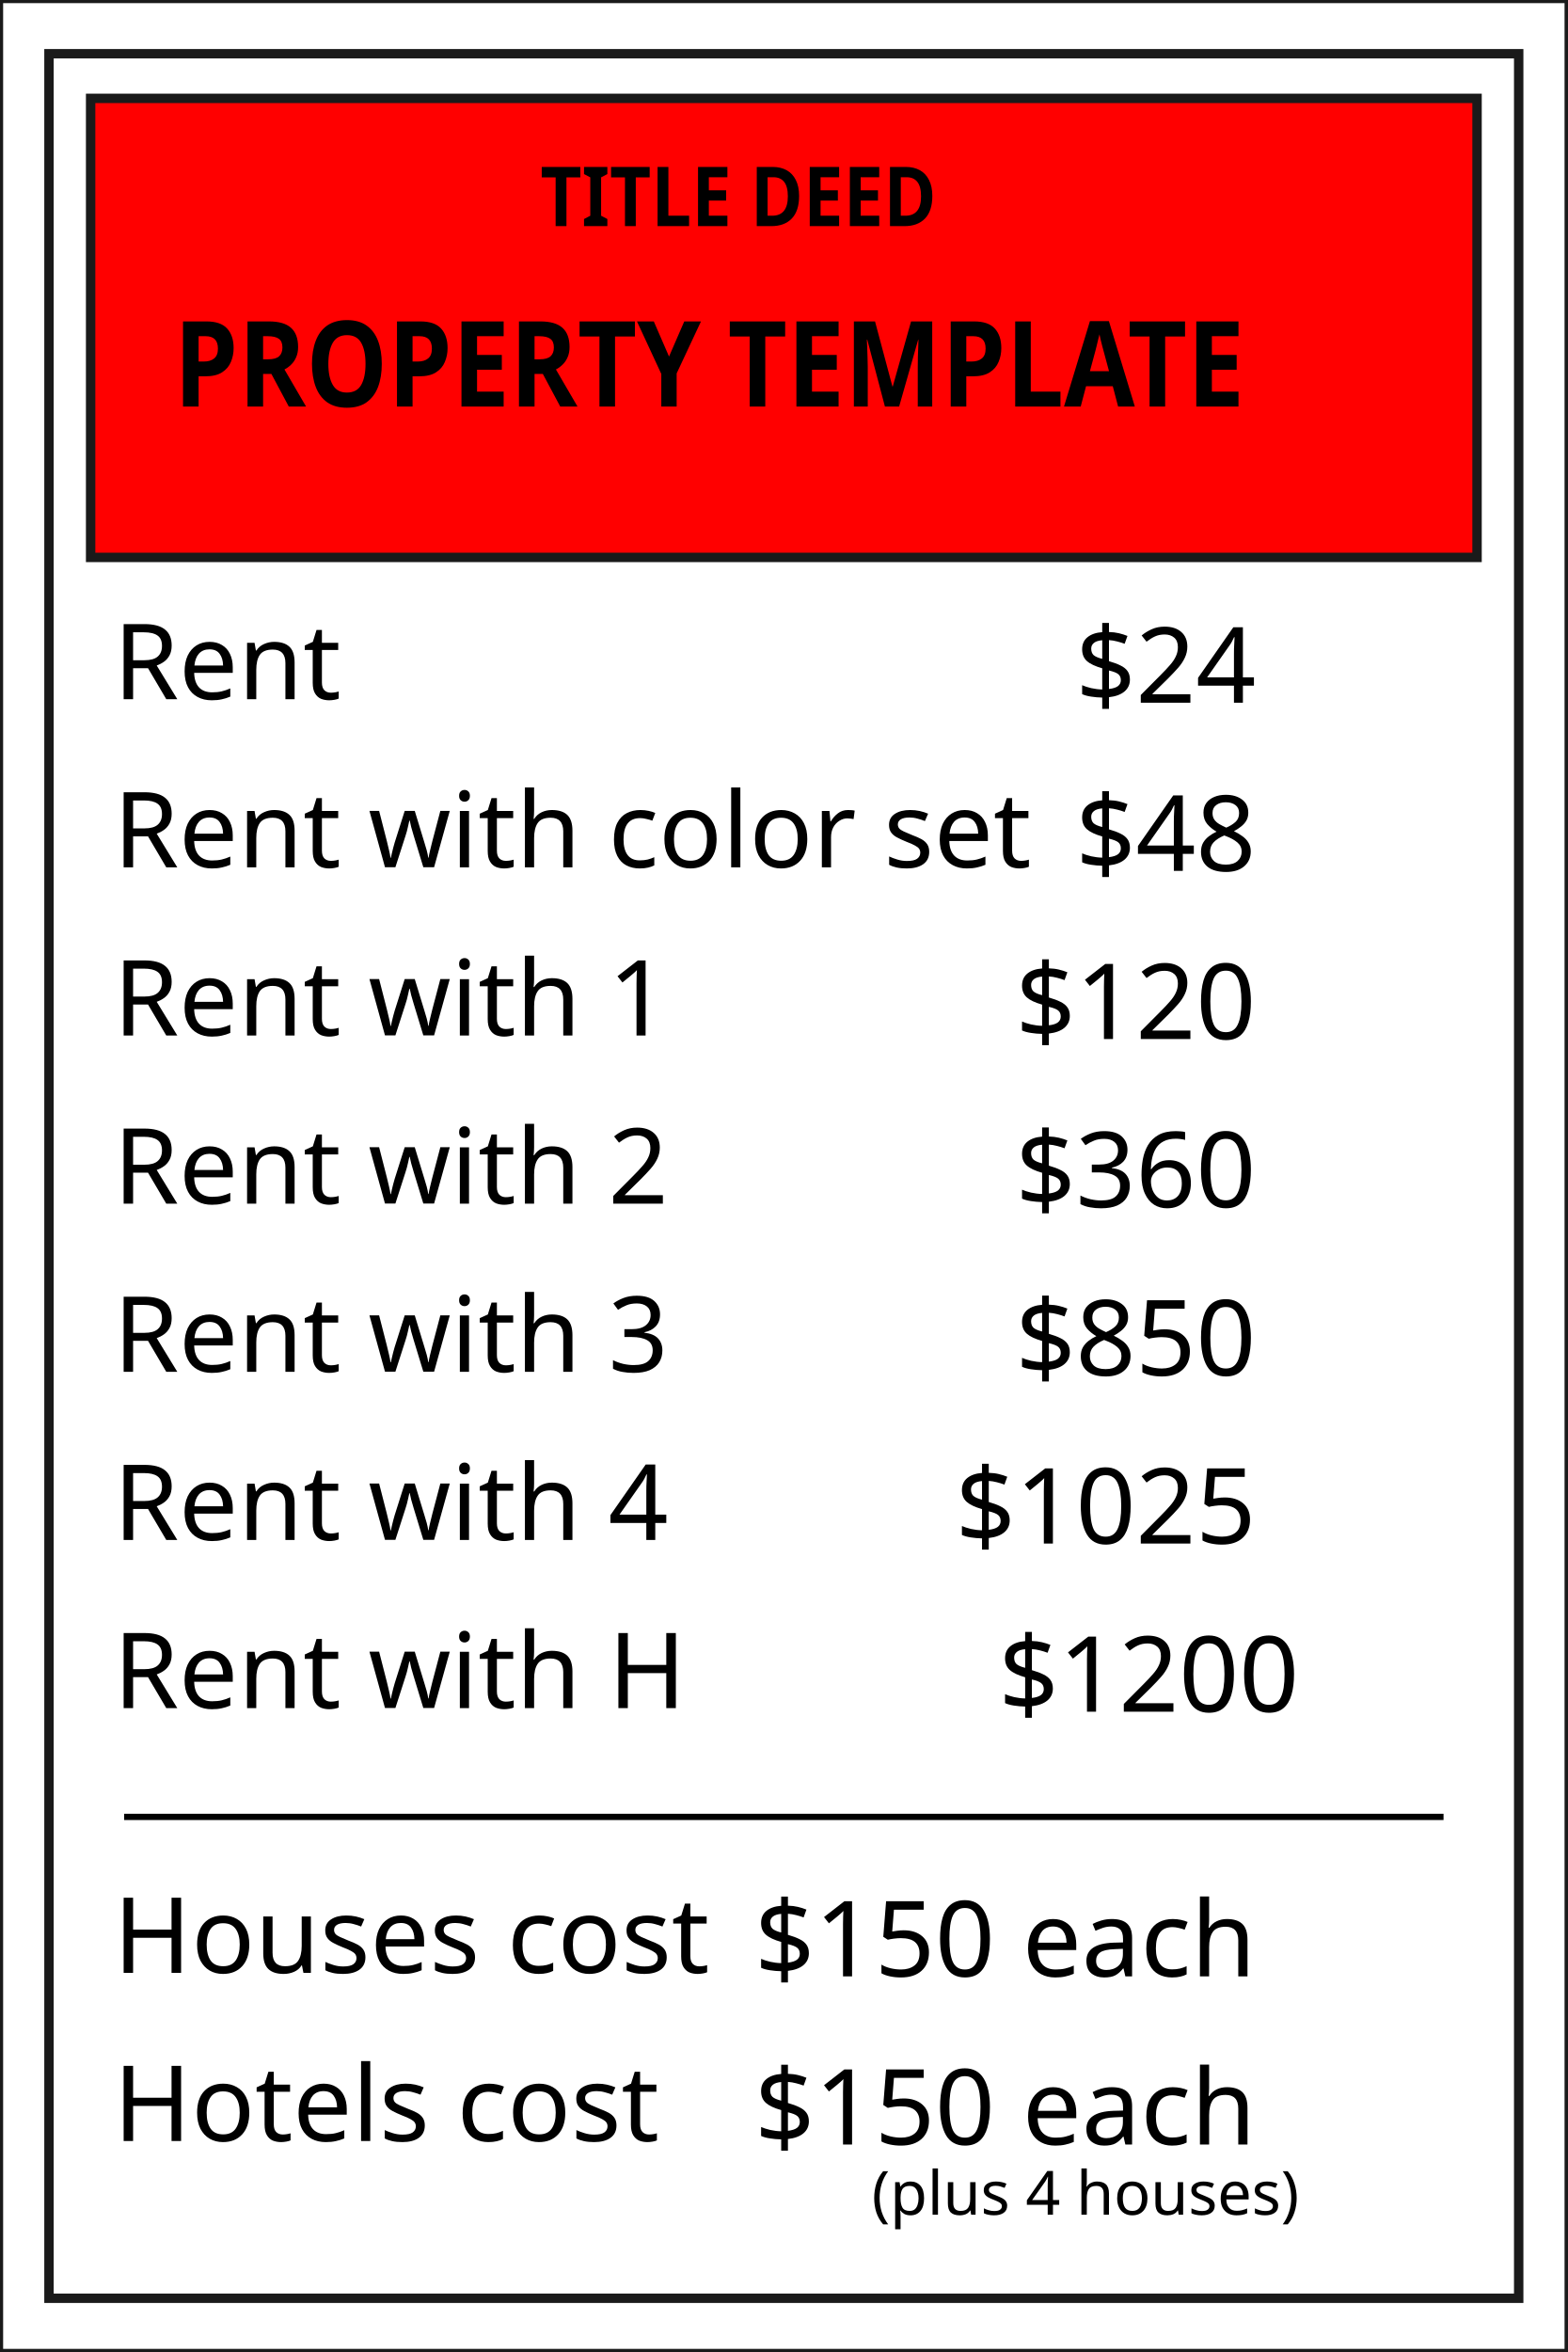
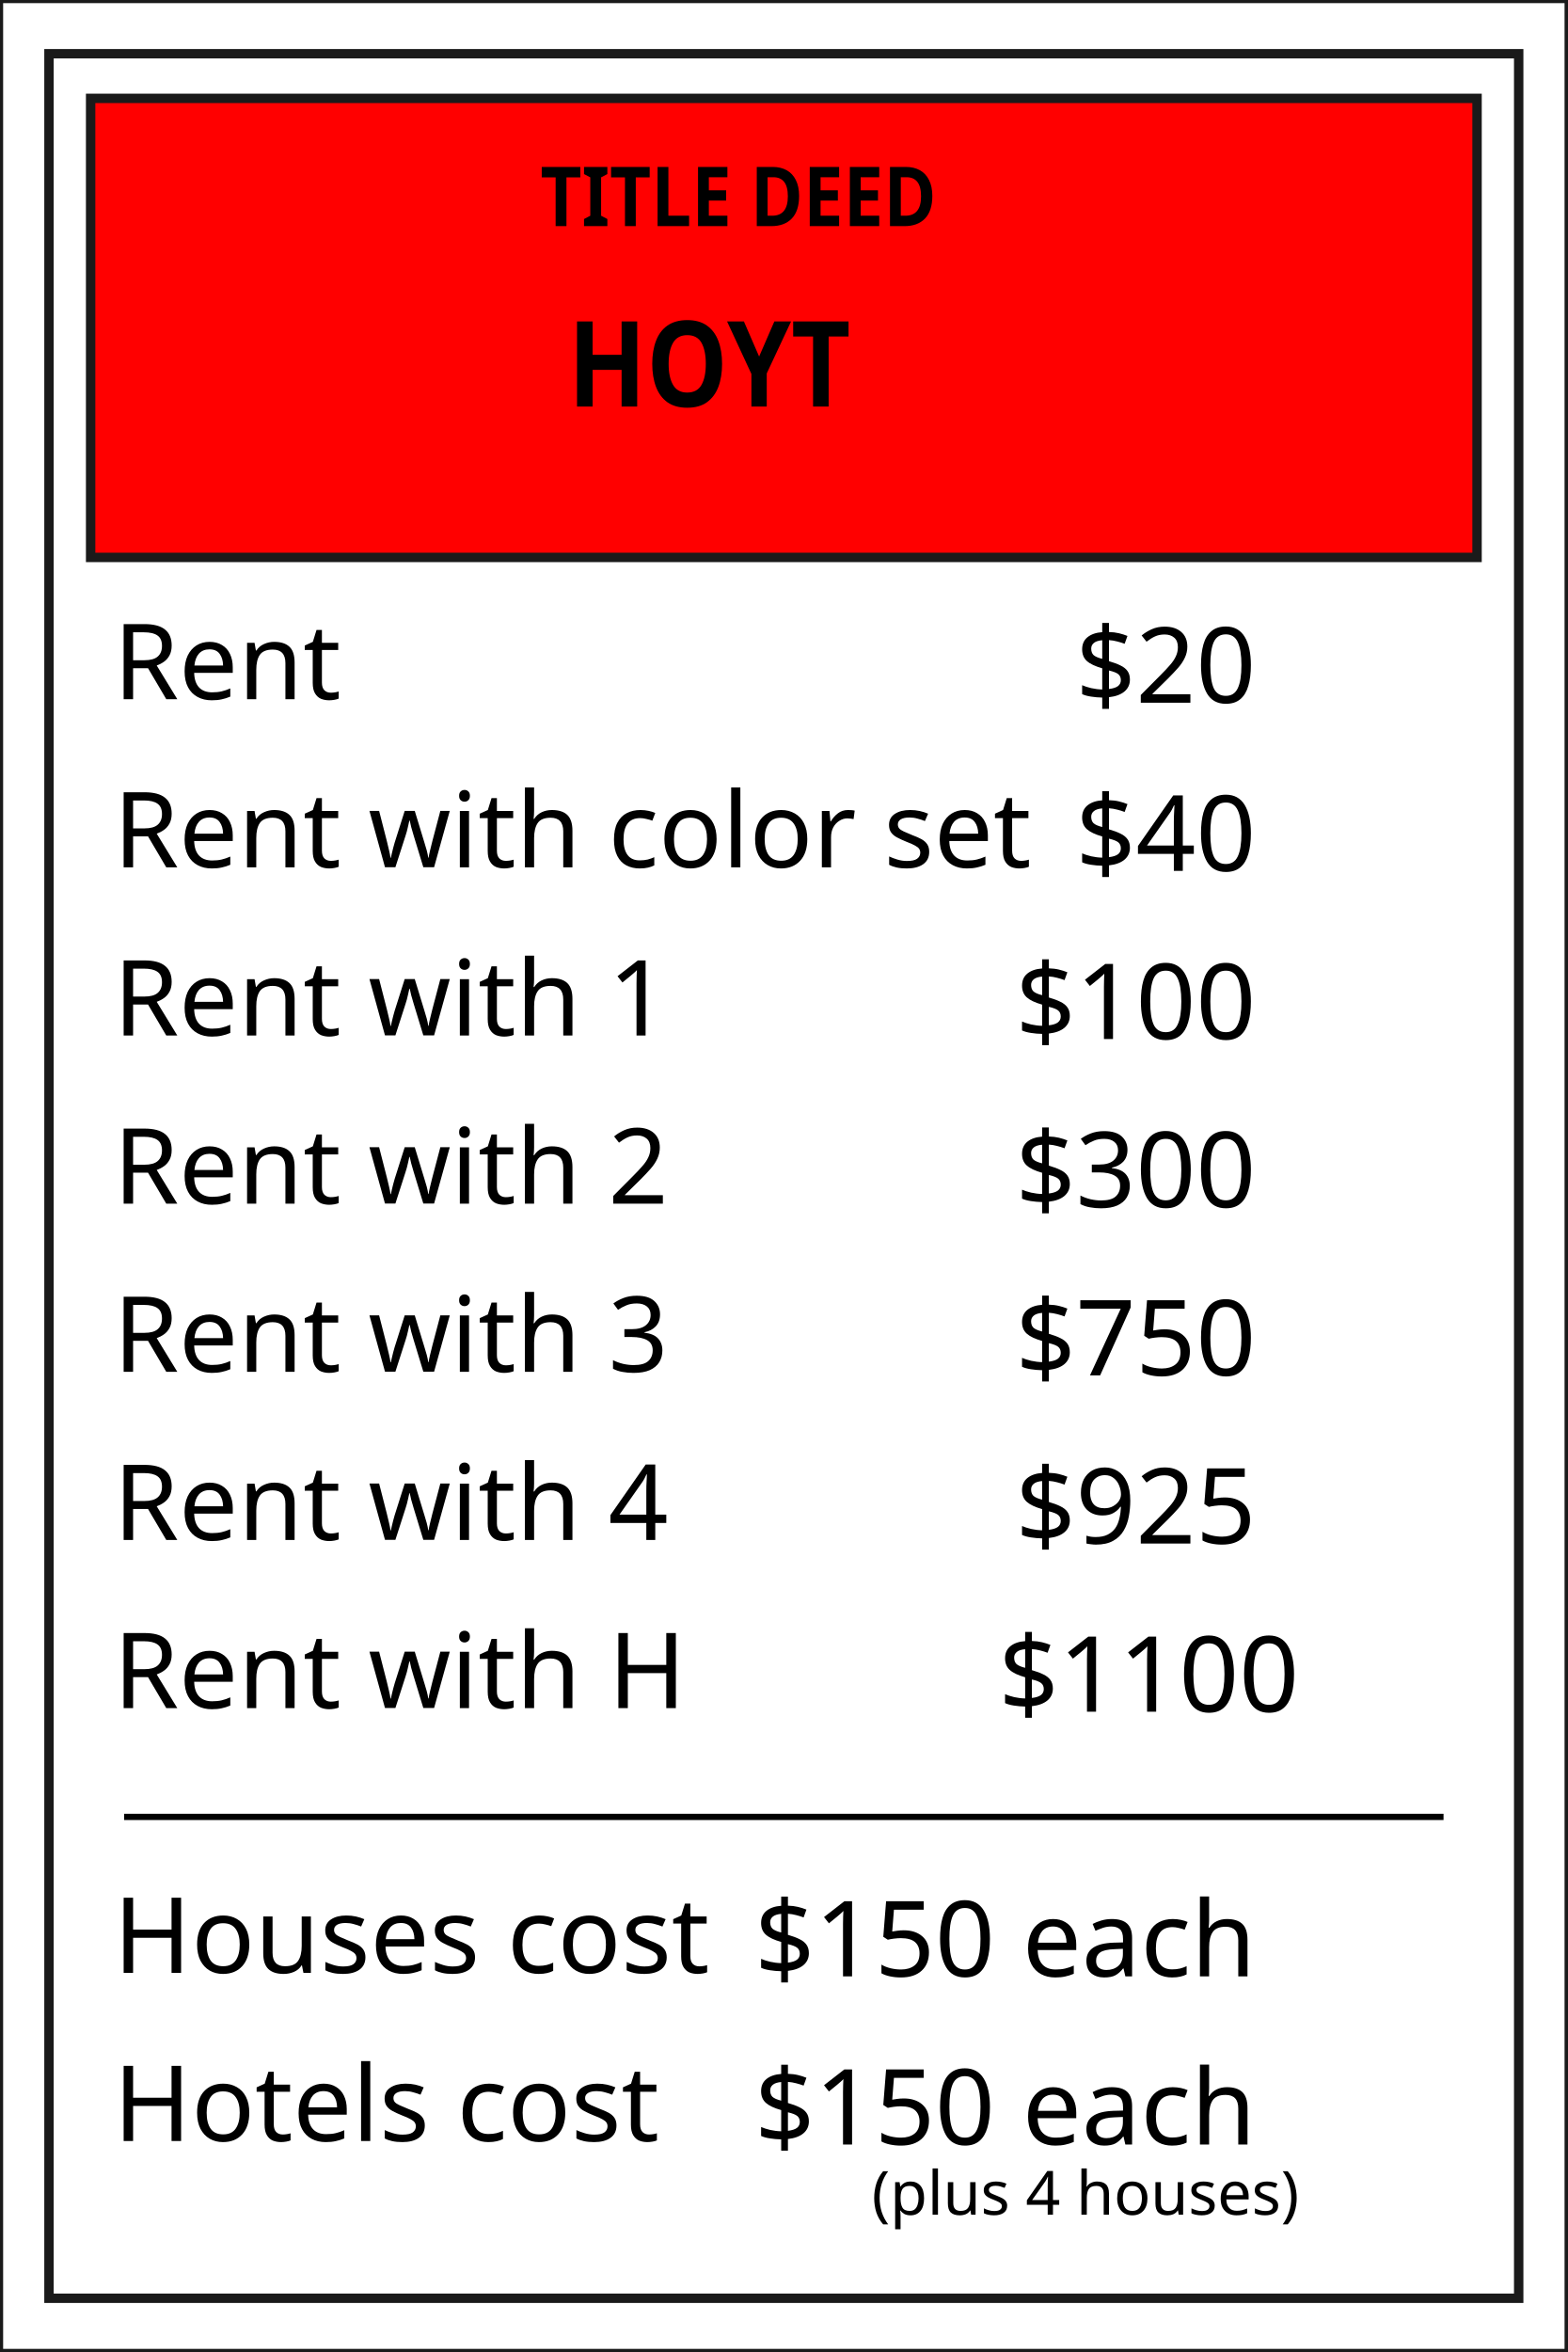
<svg xmlns="http://www.w3.org/2000/svg" width="200mm" height="300mm" viewBox="0 0 200 300" version="1.1" id="svg1">
  <defs id="defs1">
    <linearGradient id="swatch1">
      <stop style="stop-color:#ffff00;stop-opacity:1;" offset="0" id="stop1" />
    </linearGradient>
  </defs>
  <g id="layer1">
    <rect style="fill:#ffffff;stroke:#1a1a1a;stroke-width:0.8;paint-order:markers fill stroke" id="rect2" width="200" height="300" x="0" y="0" />
    <rect style="fill:none;stroke:#1a1a1a;stroke-width:1.2;stroke-dasharray:none;paint-order:stroke fill markers" id="rect1" width="187.501" height="286.291" x="6.249" y="6.854" />
    <rect style="fill:#ff0000;stroke:#1a1a1a;stroke-width:1.2;stroke-dasharray:none;paint-order:markers fill stroke;fill-opacity:1" id="rect1-3" width="176.875" height="58.551" x="11.562" y="12.548" />
    <g id="g17" transform="translate(0.9512508,3.604096)">
      <text xml:space="preserve" style="font-style:normal;font-weight:normal;font-size:10.583px;line-height:1.6;font-family:sans-serif;fill:#000000;fill-opacity:1;stroke:none;stroke-width:0.265" x="13.529" y="85.576" id="text1">
        <tspan id="tspan38" x="13.529" y="85.576" style="font-style:normal;font-variant:normal;font-weight:normal;font-stretch:normal;font-size:13.406px;line-height:1.6;font-family:Sans;-inkscape-font-specification:'Sans, Normal';font-variant-ligatures:normal;font-variant-caps:normal;font-variant-numeric:normal;font-variant-east-asian:normal">Rent</tspan>
        <tspan id="tspan39" x="13.529" y="107.025" style="font-style:normal;font-variant:normal;font-weight:normal;font-stretch:normal;font-size:13.406px;line-height:1.6;font-family:Sans;-inkscape-font-specification:'Sans, Normal';font-variant-ligatures:normal;font-variant-caps:normal;font-variant-numeric:normal;font-variant-east-asian:normal">Rent with color set</tspan>
        <tspan id="tspan40" x="13.529" y="128.474" style="font-style:normal;font-variant:normal;font-weight:normal;font-stretch:normal;font-size:13.406px;line-height:1.6;font-family:Sans;-inkscape-font-specification:'Sans, Normal';font-variant-ligatures:normal;font-variant-caps:normal;font-variant-numeric:normal;font-variant-east-asian:normal">Rent with 1</tspan>
        <tspan id="tspan41" x="13.529" y="149.923" style="font-style:normal;font-variant:normal;font-weight:normal;font-stretch:normal;font-size:13.406px;line-height:1.6;font-family:Sans;-inkscape-font-specification:'Sans, Normal';font-variant-ligatures:normal;font-variant-caps:normal;font-variant-numeric:normal;font-variant-east-asian:normal">Rent with 2</tspan>
        <tspan id="tspan42" x="13.529" y="171.372" style="font-style:normal;font-variant:normal;font-weight:normal;font-stretch:normal;font-size:13.406px;line-height:1.6;font-family:Sans;-inkscape-font-specification:'Sans, Normal';font-variant-ligatures:normal;font-variant-caps:normal;font-variant-numeric:normal;font-variant-east-asian:normal">Rent with 3</tspan>
        <tspan id="tspan43" x="13.529" y="192.821" style="font-style:normal;font-variant:normal;font-weight:normal;font-stretch:normal;font-size:13.406px;line-height:1.6;font-family:Sans;-inkscape-font-specification:'Sans, Normal';font-variant-ligatures:normal;font-variant-caps:normal;font-variant-numeric:normal;font-variant-east-asian:normal">Rent with 4</tspan>
        <tspan id="tspan44" x="13.529" y="214.27" style="font-style:normal;font-variant:normal;font-weight:normal;font-stretch:normal;font-size:13.406px;line-height:1.6;font-family:Sans;-inkscape-font-specification:'Sans, Normal';font-variant-ligatures:normal;font-variant-caps:normal;font-variant-numeric:normal;font-variant-east-asian:normal">Rent with H</tspan>
      </text>
      <text xml:space="preserve" style="font-style:normal;font-weight:normal;font-size:10.583px;line-height:1.6;font-family:sans-serif;text-align:end;text-anchor:end;fill:#000000;fill-opacity:1;stroke:none;stroke-width:0.265" x="184.047" y="86.026" id="text11">
-         <tspan id="tspan11" style="font-style:normal;font-variant:normal;font-weight:normal;font-stretch:normal;font-size:13.406px;line-height:1.6;font-family:Sans;-inkscape-font-specification:'Sans, Normal';font-variant-ligatures:normal;font-variant-caps:normal;font-variant-numeric:normal;font-variant-east-asian:normal;text-align:end;text-anchor:end;stroke-width:0.265" x="184.047" y="86.026">$24</tspan>
-         <tspan style="font-style:normal;font-variant:normal;font-weight:normal;font-stretch:normal;font-size:13.406px;line-height:1.6;font-family:Sans;-inkscape-font-specification:'Sans, Normal';font-variant-ligatures:normal;font-variant-caps:normal;font-variant-numeric:normal;font-variant-east-asian:normal;text-align:end;text-anchor:end;stroke-width:0.265" x="184.047" y="107.475" id="tspan12">$48</tspan>
-         <tspan style="font-style:normal;font-variant:normal;font-weight:normal;font-stretch:normal;font-size:13.406px;line-height:1.6;font-family:Sans;-inkscape-font-specification:'Sans, Normal';font-variant-ligatures:normal;font-variant-caps:normal;font-variant-numeric:normal;font-variant-east-asian:normal;text-align:end;text-anchor:end;stroke-width:0.265" x="184.047" y="128.924" id="tspan13">$120</tspan>
-         <tspan style="font-style:normal;font-variant:normal;font-weight:normal;font-stretch:normal;font-size:13.406px;line-height:1.6;font-family:Sans;-inkscape-font-specification:'Sans, Normal';font-variant-ligatures:normal;font-variant-caps:normal;font-variant-numeric:normal;font-variant-east-asian:normal;text-align:end;text-anchor:end;stroke-width:0.265" x="184.047" y="150.373" id="tspan14">$360</tspan>
-         <tspan style="font-style:normal;font-variant:normal;font-weight:normal;font-stretch:normal;font-size:13.406px;line-height:1.6;font-family:Sans;-inkscape-font-specification:'Sans, Normal';font-variant-ligatures:normal;font-variant-caps:normal;font-variant-numeric:normal;font-variant-east-asian:normal;text-align:end;text-anchor:end;stroke-width:0.265" x="184.047" y="171.822" id="tspan15">$850</tspan>
-         <tspan style="font-style:normal;font-variant:normal;font-weight:normal;font-stretch:normal;font-size:13.406px;line-height:1.6;font-family:Sans;-inkscape-font-specification:'Sans, Normal';font-variant-ligatures:normal;font-variant-caps:normal;font-variant-numeric:normal;font-variant-east-asian:normal;text-align:end;text-anchor:end;stroke-width:0.265" x="184.047" y="193.271" id="tspan16">$1025</tspan>
-         <tspan style="font-style:normal;font-variant:normal;font-weight:normal;font-stretch:normal;font-size:13.406px;line-height:1.6;font-family:Sans;-inkscape-font-specification:'Sans, Normal';font-variant-ligatures:normal;font-variant-caps:normal;font-variant-numeric:normal;font-variant-east-asian:normal;text-align:end;text-anchor:end;stroke-width:0.265" x="184.047" y="214.72" id="tspan17">$1200</tspan>
+         <tspan id="tspan11" style="font-style:normal;font-variant:normal;font-weight:normal;font-stretch:normal;font-size:13.406px;line-height:1.6;font-family:Sans;-inkscape-font-specification:'Sans, Normal';font-variant-ligatures:normal;font-variant-caps:normal;font-variant-numeric:normal;font-variant-east-asian:normal;text-align:end;text-anchor:end;stroke-width:0.265" x="184.047" y="86.026">$20</tspan>
+         <tspan style="font-style:normal;font-variant:normal;font-weight:normal;font-stretch:normal;font-size:13.406px;line-height:1.6;font-family:Sans;-inkscape-font-specification:'Sans, Normal';font-variant-ligatures:normal;font-variant-caps:normal;font-variant-numeric:normal;font-variant-east-asian:normal;text-align:end;text-anchor:end;stroke-width:0.265" x="184.047" y="107.475" id="tspan12">$40</tspan>
+         <tspan style="font-style:normal;font-variant:normal;font-weight:normal;font-stretch:normal;font-size:13.406px;line-height:1.6;font-family:Sans;-inkscape-font-specification:'Sans, Normal';font-variant-ligatures:normal;font-variant-caps:normal;font-variant-numeric:normal;font-variant-east-asian:normal;text-align:end;text-anchor:end;stroke-width:0.265" x="184.047" y="128.924" id="tspan13">$100</tspan>
+         <tspan style="font-style:normal;font-variant:normal;font-weight:normal;font-stretch:normal;font-size:13.406px;line-height:1.6;font-family:Sans;-inkscape-font-specification:'Sans, Normal';font-variant-ligatures:normal;font-variant-caps:normal;font-variant-numeric:normal;font-variant-east-asian:normal;text-align:end;text-anchor:end;stroke-width:0.265" x="184.047" y="150.373" id="tspan14">$300</tspan>
+         <tspan style="font-style:normal;font-variant:normal;font-weight:normal;font-stretch:normal;font-size:13.406px;line-height:1.6;font-family:Sans;-inkscape-font-specification:'Sans, Normal';font-variant-ligatures:normal;font-variant-caps:normal;font-variant-numeric:normal;font-variant-east-asian:normal;text-align:end;text-anchor:end;stroke-width:0.265" x="184.047" y="171.822" id="tspan15">$750</tspan>
+         <tspan style="font-style:normal;font-variant:normal;font-weight:normal;font-stretch:normal;font-size:13.406px;line-height:1.6;font-family:Sans;-inkscape-font-specification:'Sans, Normal';font-variant-ligatures:normal;font-variant-caps:normal;font-variant-numeric:normal;font-variant-east-asian:normal;text-align:end;text-anchor:end;stroke-width:0.265" x="184.047" y="193.271" id="tspan16">$925</tspan>
+         <tspan style="font-style:normal;font-variant:normal;font-weight:normal;font-stretch:normal;font-size:13.406px;line-height:1.6;font-family:Sans;-inkscape-font-specification:'Sans, Normal';font-variant-ligatures:normal;font-variant-caps:normal;font-variant-numeric:normal;font-variant-east-asian:normal;text-align:end;text-anchor:end;stroke-width:0.265" x="184.047" y="214.72" id="tspan17">$1100</tspan>
      </text>
    </g>
    <g id="g17-3" transform="translate(0.9512508,166.0587)">
      <text xml:space="preserve" style="font-style:normal;font-variant:normal;font-weight:normal;font-stretch:normal;font-size:13.406px;line-height:1.6;font-family:sans-serif;-inkscape-font-specification:'sans-serif, Normal';font-variant-ligatures:normal;font-variant-caps:normal;font-variant-numeric:normal;font-variant-east-asian:normal;fill:#000000;fill-opacity:1;stroke:none;stroke-width:0.265" x="13.529" y="85.576" id="text1-8">
        <tspan id="tspan1-1" style="font-style:normal;font-variant:normal;font-weight:normal;font-stretch:normal;font-size:13.406px;line-height:1.6;font-family:sans-serif;-inkscape-font-specification:'sans-serif, Normal';font-variant-ligatures:normal;font-variant-caps:normal;font-variant-numeric:normal;font-variant-east-asian:normal;stroke-width:0.265" x="13.529" y="85.576">Houses cost</tspan>
        <tspan style="font-style:normal;font-variant:normal;font-weight:normal;font-stretch:normal;font-size:13.406px;line-height:1.6;font-family:sans-serif;-inkscape-font-specification:'sans-serif, Normal';font-variant-ligatures:normal;font-variant-caps:normal;font-variant-numeric:normal;font-variant-east-asian:normal;stroke-width:0.265" x="13.529" y="107.025" id="tspan8-4">Hotels cost</tspan>
      </text>
      <text xml:space="preserve" style="font-style:normal;font-weight:normal;font-size:10.583px;line-height:0;font-family:sans-serif;text-align:end;text-anchor:end;fill:#000000;fill-opacity:1;stroke:none;stroke-width:0.265" x="184.047" y="86.026" id="text11-9">
        <tspan style="font-style:normal;font-variant:normal;font-weight:normal;font-stretch:normal;font-size:13.406px;line-height:1.6;font-family:Sans;-inkscape-font-specification:'Sans, Normal';font-variant-ligatures:normal;font-variant-caps:normal;font-variant-numeric:normal;font-variant-east-asian:normal;text-align:end;text-anchor:end;stroke-width:0.265" id="tspan47" x="184.047" y="86.026">$150 each</tspan>
        <tspan style="font-style:normal;font-variant:normal;font-weight:normal;font-stretch:normal;font-size:13.406px;line-height:1.6;font-family:Sans;-inkscape-font-specification:'Sans, Normal';font-variant-ligatures:normal;font-variant-caps:normal;font-variant-numeric:normal;font-variant-east-asian:normal;text-align:end;text-anchor:end;stroke-width:0.265" id="tspan48" x="184.047" y="107.475">$150 each</tspan>
        <tspan style="font-size:7.761px;line-height:1.25;text-align:end;letter-spacing:0px;text-anchor:end;stroke-width:0.265" x="184.047" y="121.428" id="tspan23" dy="-5">(plus 4 houses)</tspan>
      </text>
    </g>
    <path style="fill:none;stroke:#000000;stroke-width:0.8;stroke-linecap:butt;stroke-linejoin:miter;stroke-dasharray:none;stroke-opacity:1" d="M 15.84,231.747 H 184.16" id="path23" />
    <text xml:space="preserve" style="font-style:normal;font-variant:normal;font-weight:normal;font-stretch:normal;font-size:9.834px;font-family:sans-serif;-inkscape-font-specification:'sans-serif, ';font-variant-ligatures:normal;font-variant-caps:normal;font-variant-numeric:normal;font-variant-east-asian:normal;fill:#000000;fill-opacity:1;stroke:none;stroke-width:0.246" x="107.771" y="26.802" id="text49" transform="scale(0.9291767,1.076222)">
      <tspan id="tspan49" style="font-style:normal;font-variant:normal;font-weight:bold;font-stretch:normal;font-size:9.834px;font-family:Sans;-inkscape-font-specification:'Sans, Bold';font-variant-ligatures:normal;font-variant-caps:normal;font-variant-numeric:normal;font-variant-east-asian:normal;text-align:center;text-anchor:middle;stroke-width:0.246" x="107.771" y="26.802">TITLE DEED</tspan>
    </text>
    <text xml:space="preserve" style="font-style:normal;font-weight:normal;font-size:14.111px;font-family:sans-serif;fill:#000000;fill-opacity:1;stroke:none;stroke-width:0.246" x="106.648" y="48.133" id="text50" transform="scale(0.9282208,1.07733)">
-       <tspan id="tspan50" style="font-weight:bold;font-size:14.111px;text-align:center;text-anchor:middle;stroke-width:0.246" x="106.648" y="48.133">PROPERTY TEMPLATE</tspan>
+       <tspan id="tspan50" style="font-weight:bold;font-size:14.111px;text-align:center;text-anchor:middle;stroke-width:0.246" x="106.648" y="48.133">HOYT</tspan>
    </text>
  </g>
</svg>
